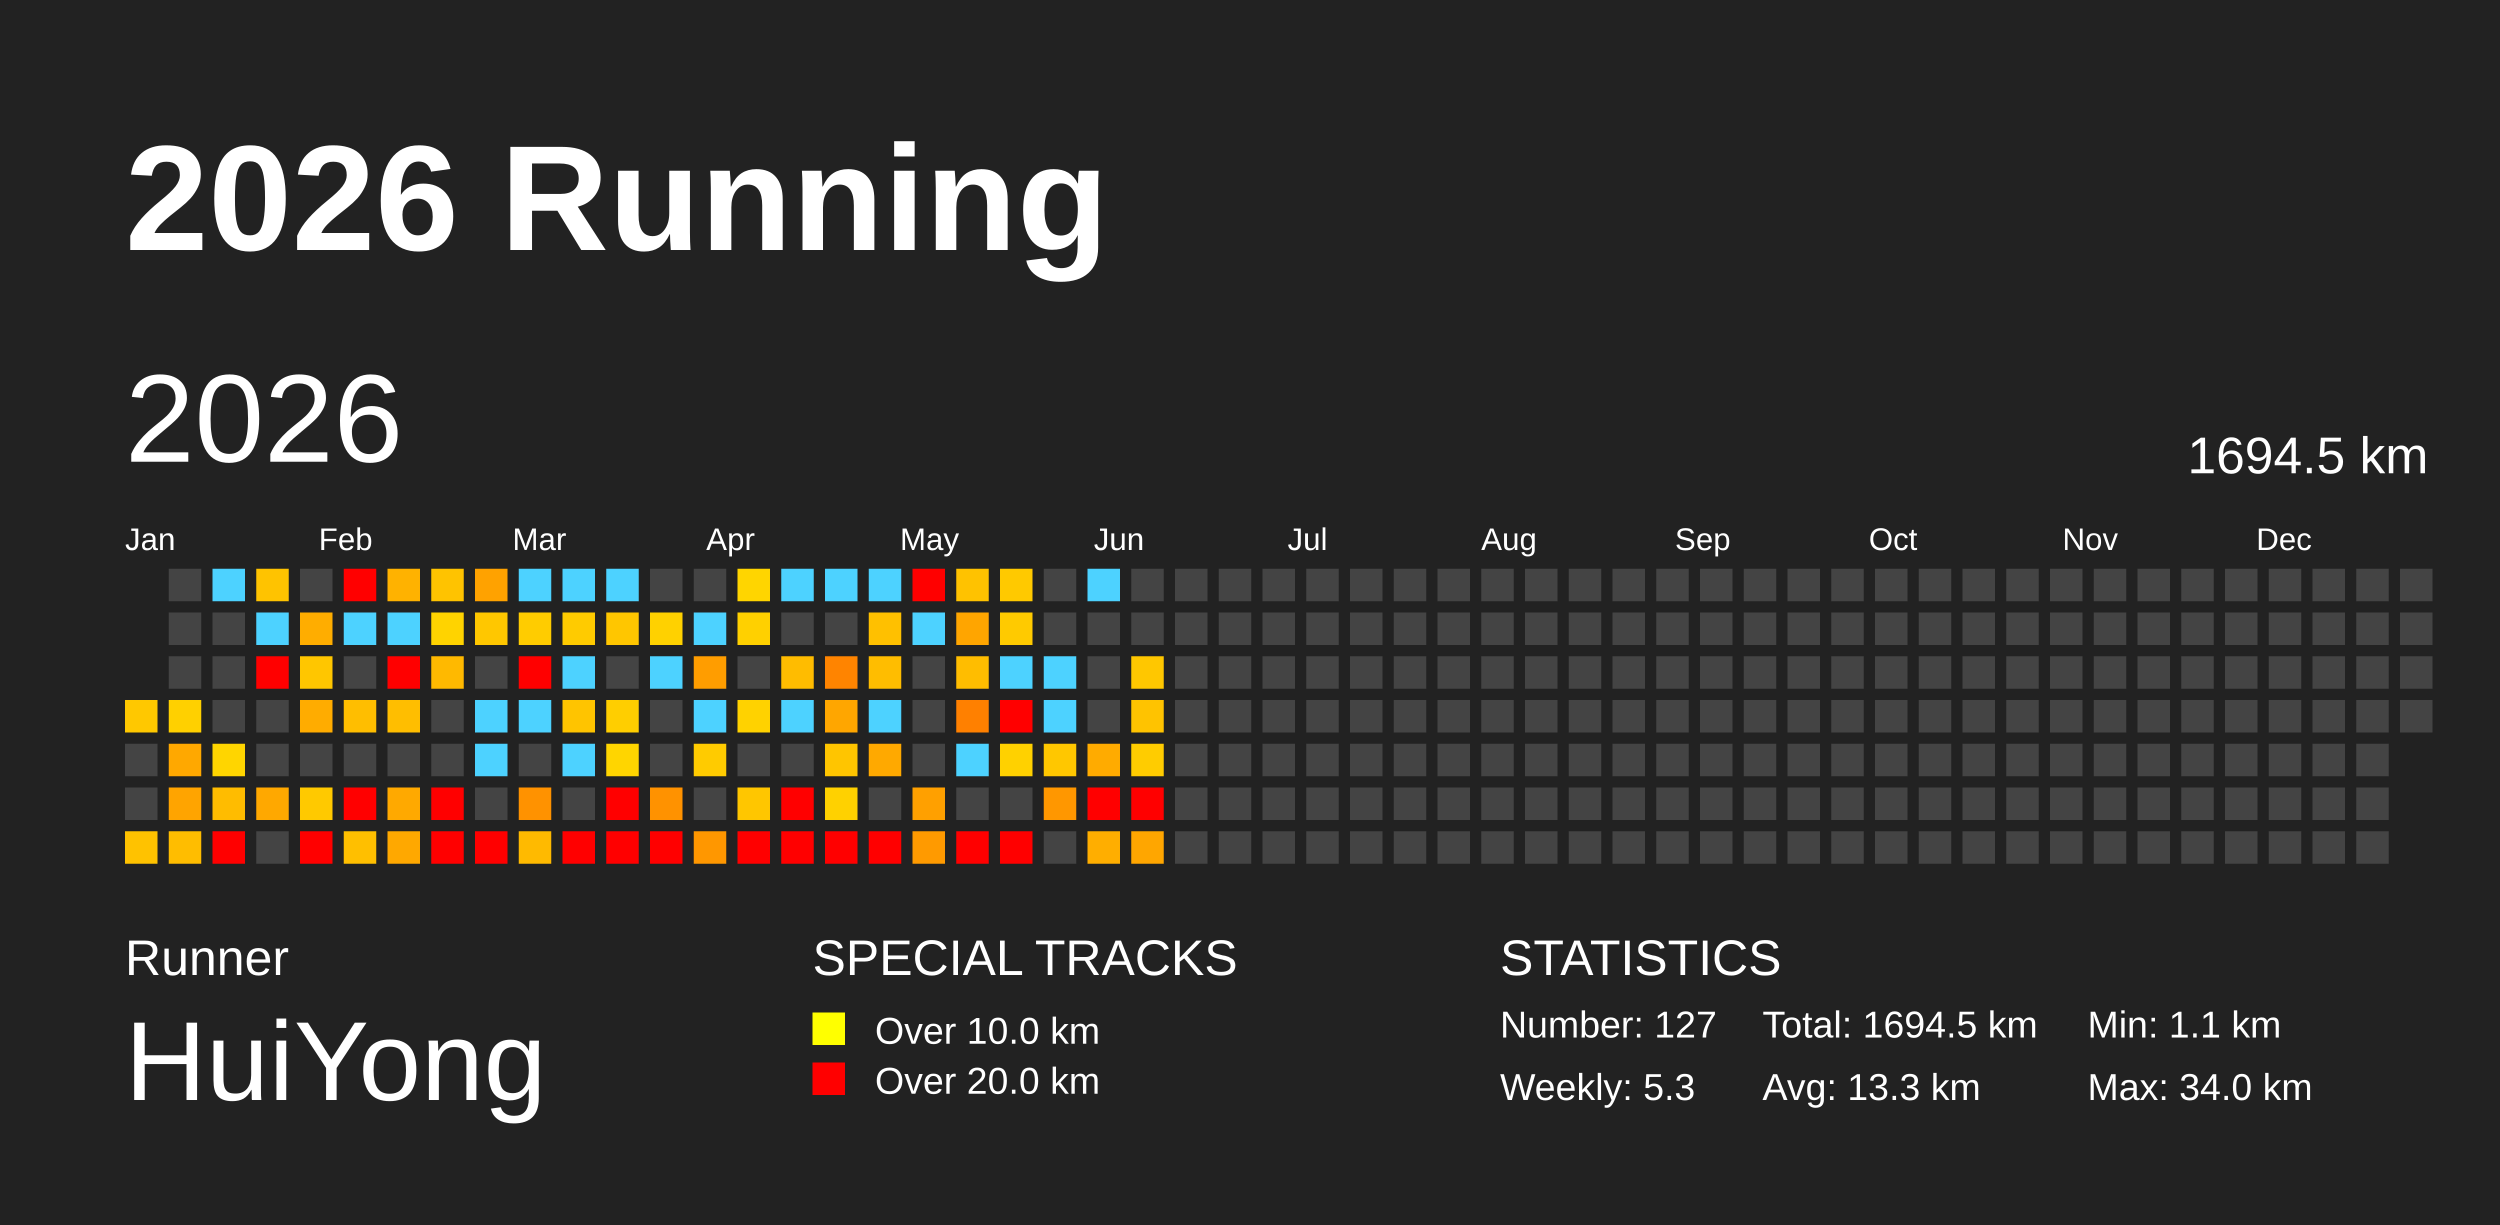
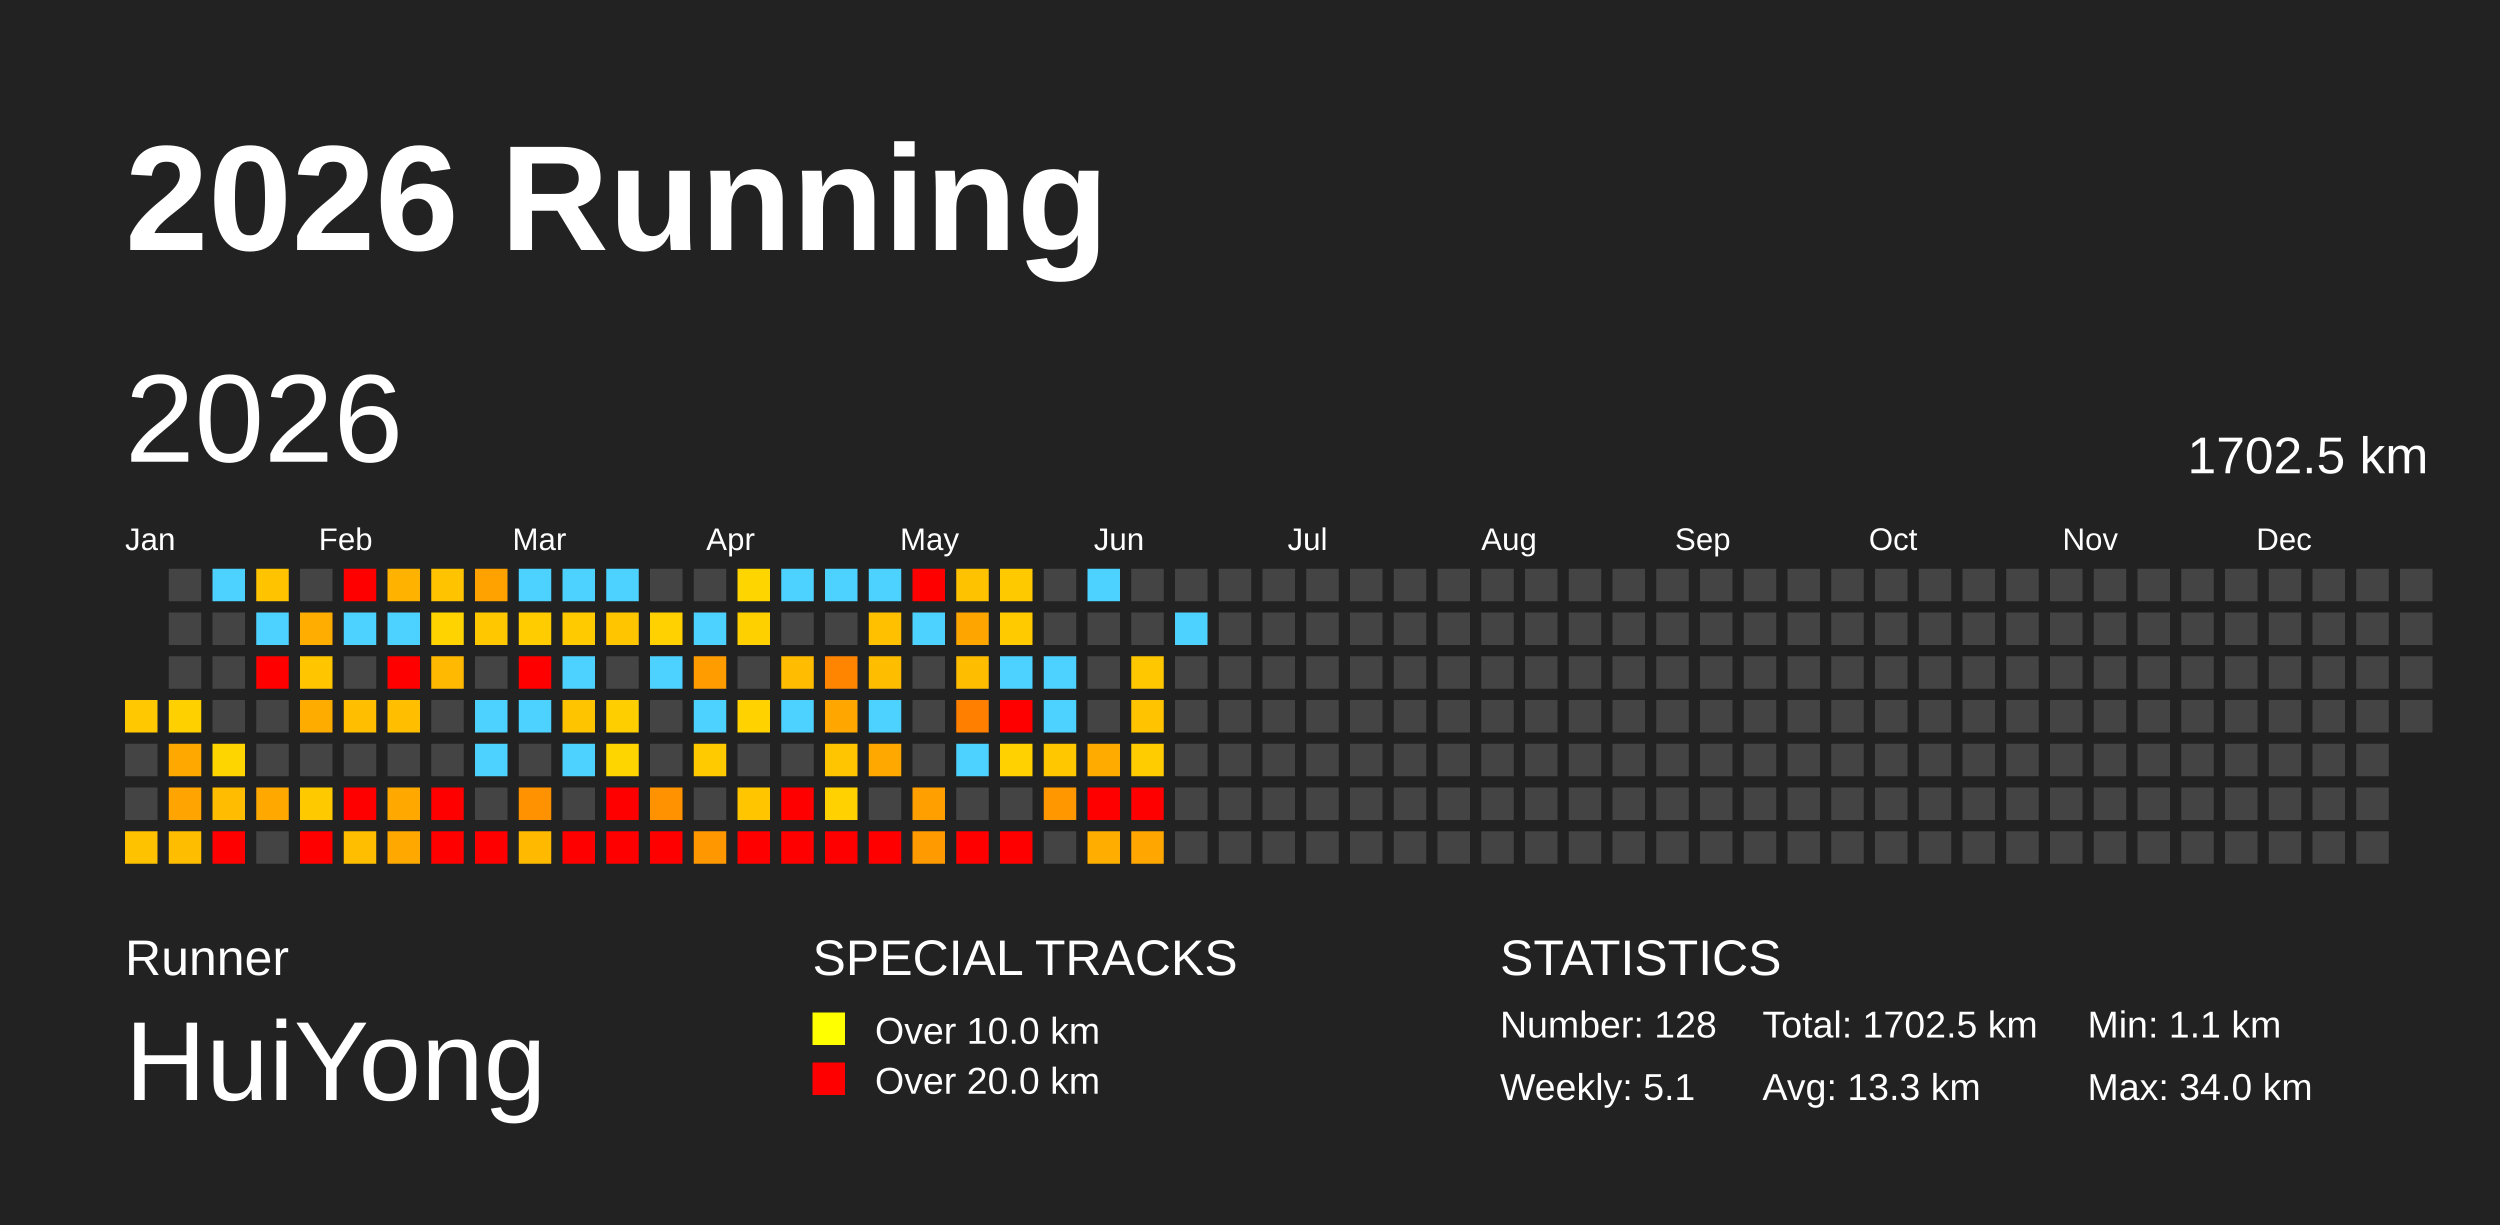
<svg xmlns="http://www.w3.org/2000/svg" baseProfile="full" height="98mm" version="1.1" viewBox="0,0,200,98" width="200mm">
  <defs />
  <rect fill="#222222" height="98" width="200" x="0" y="0" />
  <text fill="#FFFFFF" style="font-size:12px; font-family:Arial; font-weight:bold;" x="10" y="20">2026 Running</text>
  <text fill="#FFFFFF" style="font-size:4px; font-family:Arial" x="10" y="78">Runner</text>
  <text fill="#FFFFFF" style="font-size:9px; font-family:Arial" x="10" y="88">HuiYong</text>
  <text fill="#FFFFFF" style="font-size:4px; font-family:Arial" x="65" y="78">SPECIAL TRACKS</text>
  <rect fill="yellow" height="2.6" width="2.6" x="65" y="81" />
  <text fill="#FFFFFF" style="font-size:3px; font-family:Arial" x="70" y="83.5">Over 10.0 km</text>
  <rect fill="red" height="2.6" width="2.6" x="65" y="85" />
  <text fill="#FFFFFF" style="font-size:3px; font-family:Arial" x="70" y="87.5">Over 20.0 km</text>
  <text fill="#FFFFFF" style="font-size:4px; font-family:Arial" x="120" y="78">STATISTICS</text>
-   <text fill="#FFFFFF" style="font-size:3px; font-family:Arial" x="120" y="83">Number: 127</text>
-   <text fill="#FFFFFF" style="font-size:3px; font-family:Arial" x="120" y="88">Weekly: 5.3</text>
-   <text fill="#FFFFFF" style="font-size:3px; font-family:Arial" x="141" y="83">Total: 1694.5 km</text>
+   <text fill="#FFFFFF" style="font-size:3px; font-family:Arial" x="120" y="83">Number: 128</text>
+   <text fill="#FFFFFF" style="font-size:3px; font-family:Arial" x="120" y="88">Weekly: 5.1</text>
+   <text fill="#FFFFFF" style="font-size:3px; font-family:Arial" x="141" y="83">Total: 1702.5 km</text>
  <text fill="#FFFFFF" style="font-size:3px; font-family:Arial" x="141" y="88">Avg: 13.3 km</text>
  <text fill="#FFFFFF" style="font-size:3px; font-family:Arial" x="167" y="83">Min: 1.1 km</text>
  <text fill="#FFFFFF" style="font-size:3px; font-family:Arial" x="167" y="88">Max: 34.0 km</text>
  <text dominant-baseline="hanging" fill="#FFFFFF" style="font-size:10.0px; font-family:Arial;" x="10" y="30">2026</text>
-   <text dominant-baseline="hanging" fill="#FFFFFF" style="font-size:4.125px; font-family:Arial;" x="175" y="35">1694.5 km</text>
+   <text dominant-baseline="hanging" fill="#FFFFFF" style="font-size:4.125px; font-family:Arial;" x="175" y="35">1702.5 km</text>
  <text fill="#FFFFFF" style="font-size:2.5px; font-family:Arial" x="10.0" y="44">Jan</text>
  <text fill="#FFFFFF" style="font-size:2.5px; font-family:Arial" x="25.5" y="44">Feb</text>
  <text fill="#FFFFFF" style="font-size:2.5px; font-family:Arial" x="41.0" y="44">Mar</text>
  <text fill="#FFFFFF" style="font-size:2.5px; font-family:Arial" x="56.5" y="44">Apr</text>
  <text fill="#FFFFFF" style="font-size:2.5px; font-family:Arial" x="72.0" y="44">May</text>
  <text fill="#FFFFFF" style="font-size:2.5px; font-family:Arial" x="87.5" y="44">Jun</text>
  <text fill="#FFFFFF" style="font-size:2.5px; font-family:Arial" x="103.0" y="44">Jul</text>
  <text fill="#FFFFFF" style="font-size:2.5px; font-family:Arial" x="118.5" y="44">Aug</text>
  <text fill="#FFFFFF" style="font-size:2.5px; font-family:Arial" x="134.0" y="44">Sep</text>
  <text fill="#FFFFFF" style="font-size:2.5px; font-family:Arial" x="149.5" y="44">Oct</text>
  <text fill="#FFFFFF" style="font-size:2.5px; font-family:Arial" x="165.0" y="44">Nov</text>
  <text fill="#FFFFFF" style="font-size:2.5px; font-family:Arial" x="180.5" y="44">Dec</text>
  <rect fill="#ffc800" height="2.6" width="2.6" x="10.0" y="56.0" />
  <rect fill="#444444" height="2.6" width="2.6" x="10.0" y="59.5" />
  <rect fill="#444444" height="2.6" width="2.6" x="10.0" y="63.0" />
  <rect fill="#ffc200" height="2.6" width="2.6" x="10.0" y="66.5" />
  <rect fill="#444444" height="2.6" width="2.6" x="13.5" y="45.5" />
  <rect fill="#444444" height="2.6" width="2.6" x="13.5" y="49.0" />
  <rect fill="#444444" height="2.6" width="2.6" x="13.5" y="52.5" />
  <rect fill="#ffd000" height="2.6" width="2.6" x="13.5" y="56.0" />
  <rect fill="#ffa800" height="2.6" width="2.6" x="13.5" y="59.5" />
  <rect fill="#ffa400" height="2.6" width="2.6" x="13.5" y="63.0" />
  <rect fill="#ffbd00" height="2.6" width="2.6" x="13.5" y="66.5" />
  <rect fill="#4dd2ff" height="2.6" width="2.6" x="17.0" y="45.5" />
  <rect fill="#444444" height="2.6" width="2.6" x="17.0" y="49.0" />
  <rect fill="#444444" height="2.6" width="2.6" x="17.0" y="52.5" />
  <rect fill="#444444" height="2.6" width="2.6" x="17.0" y="56.0" />
  <rect fill="#ffd500" height="2.6" width="2.6" x="17.0" y="59.5" />
  <rect fill="#ffbc00" height="2.6" width="2.6" x="17.0" y="63.0" />
  <rect fill="red" height="2.6" width="2.6" x="17.0" y="66.5" />
  <rect fill="#ffc300" height="2.6" width="2.6" x="20.5" y="45.5" />
  <rect fill="#4dd2ff" height="2.6" width="2.6" x="20.5" y="49.0" />
  <rect fill="red" height="2.6" width="2.6" x="20.5" y="52.5" />
  <rect fill="#444444" height="2.6" width="2.6" x="20.5" y="56.0" />
  <rect fill="#444444" height="2.6" width="2.6" x="20.5" y="59.5" />
  <rect fill="#ffa800" height="2.6" width="2.6" x="20.5" y="63.0" />
  <rect fill="#444444" height="2.6" width="2.6" x="20.5" y="66.5" />
  <rect fill="#444444" height="2.6" width="2.6" x="24.0" y="45.5" />
  <rect fill="#ffad00" height="2.6" width="2.6" x="24.0" y="49.0" />
  <rect fill="#ffc600" height="2.6" width="2.6" x="24.0" y="52.5" />
  <rect fill="#ffac00" height="2.6" width="2.6" x="24.0" y="56.0" />
  <rect fill="#444444" height="2.6" width="2.6" x="24.0" y="59.5" />
  <rect fill="#ffc900" height="2.6" width="2.6" x="24.0" y="63.0" />
  <rect fill="red" height="2.6" width="2.6" x="24.0" y="66.5" />
  <rect fill="red" height="2.6" width="2.6" x="27.5" y="45.5" />
  <rect fill="#4dd2ff" height="2.6" width="2.6" x="27.5" y="49.0" />
  <rect fill="#444444" height="2.6" width="2.6" x="27.5" y="52.5" />
  <rect fill="#ffbe00" height="2.6" width="2.6" x="27.5" y="56.0" />
  <rect fill="#444444" height="2.6" width="2.6" x="27.5" y="59.5" />
  <rect fill="red" height="2.6" width="2.6" x="27.5" y="63.0" />
  <rect fill="#ffbf00" height="2.6" width="2.6" x="27.5" y="66.5" />
  <rect fill="#ffb200" height="2.6" width="2.6" x="31.0" y="45.5" />
  <rect fill="#4dd2ff" height="2.6" width="2.6" x="31.0" y="49.0" />
  <rect fill="red" height="2.6" width="2.6" x="31.0" y="52.5" />
  <rect fill="#ffbe00" height="2.6" width="2.6" x="31.0" y="56.0" />
  <rect fill="#444444" height="2.6" width="2.6" x="31.0" y="59.5" />
  <rect fill="#ffa900" height="2.6" width="2.6" x="31.0" y="63.0" />
  <rect fill="#ffa800" height="2.6" width="2.6" x="31.0" y="66.5" />
  <rect fill="#ffc300" height="2.6" width="2.6" x="34.5" y="45.5" />
  <rect fill="#ffd300" height="2.6" width="2.6" x="34.5" y="49.0" />
  <rect fill="#ffb900" height="2.6" width="2.6" x="34.5" y="52.5" />
  <rect fill="#444444" height="2.6" width="2.6" x="34.5" y="56.0" />
  <rect fill="#444444" height="2.6" width="2.6" x="34.5" y="59.5" />
  <rect fill="red" height="2.6" width="2.6" x="34.5" y="63.0" />
  <rect fill="red" height="2.6" width="2.6" x="34.5" y="66.5" />
  <rect fill="#ffa200" height="2.6" width="2.6" x="38.0" y="45.5" />
  <rect fill="#ffc700" height="2.6" width="2.6" x="38.0" y="49.0" />
  <rect fill="#444444" height="2.6" width="2.6" x="38.0" y="52.5" />
  <rect fill="#4dd2ff" height="2.6" width="2.6" x="38.0" y="56.0" />
  <rect fill="#4dd2ff" height="2.6" width="2.6" x="38.0" y="59.5" />
  <rect fill="#444444" height="2.6" width="2.6" x="38.0" y="63.0" />
  <rect fill="red" height="2.6" width="2.6" x="38.0" y="66.5" />
  <rect fill="#4dd2ff" height="2.6" width="2.6" x="41.5" y="45.5" />
  <rect fill="#ffcc00" height="2.6" width="2.6" x="41.5" y="49.0" />
  <rect fill="red" height="2.6" width="2.6" x="41.5" y="52.5" />
  <rect fill="#4dd2ff" height="2.6" width="2.6" x="41.5" y="56.0" />
  <rect fill="#444444" height="2.6" width="2.6" x="41.5" y="59.5" />
  <rect fill="#ff9200" height="2.6" width="2.6" x="41.5" y="63.0" />
  <rect fill="#ffba00" height="2.6" width="2.6" x="41.5" y="66.5" />
  <rect fill="#4dd2ff" height="2.6" width="2.6" x="45.0" y="45.5" />
  <rect fill="#ffcb00" height="2.6" width="2.6" x="45.0" y="49.0" />
  <rect fill="#4dd2ff" height="2.6" width="2.6" x="45.0" y="52.5" />
  <rect fill="#ffc400" height="2.6" width="2.6" x="45.0" y="56.0" />
  <rect fill="#4dd2ff" height="2.6" width="2.6" x="45.0" y="59.5" />
  <rect fill="#444444" height="2.6" width="2.6" x="45.0" y="63.0" />
  <rect fill="red" height="2.6" width="2.6" x="45.0" y="66.5" />
  <rect fill="#4dd2ff" height="2.6" width="2.6" x="48.5" y="45.5" />
  <rect fill="#ffc600" height="2.6" width="2.6" x="48.5" y="49.0" />
  <rect fill="#444444" height="2.6" width="2.6" x="48.5" y="52.5" />
  <rect fill="#ffce00" height="2.6" width="2.6" x="48.5" y="56.0" />
  <rect fill="#ffd500" height="2.6" width="2.6" x="48.5" y="59.5" />
  <rect fill="red" height="2.6" width="2.6" x="48.5" y="63.0" />
  <rect fill="red" height="2.6" width="2.6" x="48.5" y="66.5" />
  <rect fill="#444444" height="2.6" width="2.6" x="52.0" y="45.5" />
  <rect fill="#ffd100" height="2.6" width="2.6" x="52.0" y="49.0" />
  <rect fill="#4dd2ff" height="2.6" width="2.6" x="52.0" y="52.5" />
  <rect fill="#444444" height="2.6" width="2.6" x="52.0" y="56.0" />
  <rect fill="#444444" height="2.6" width="2.6" x="52.0" y="59.5" />
  <rect fill="#ff9200" height="2.6" width="2.6" x="52.0" y="63.0" />
  <rect fill="red" height="2.6" width="2.6" x="52.0" y="66.5" />
  <rect fill="#444444" height="2.6" width="2.6" x="55.5" y="45.5" />
  <rect fill="#4dd2ff" height="2.6" width="2.6" x="55.5" y="49.0" />
  <rect fill="#ff9d00" height="2.6" width="2.6" x="55.5" y="52.5" />
  <rect fill="#4dd2ff" height="2.6" width="2.6" x="55.5" y="56.0" />
  <rect fill="#ffcb00" height="2.6" width="2.6" x="55.5" y="59.5" />
  <rect fill="#444444" height="2.6" width="2.6" x="55.5" y="63.0" />
  <rect fill="#ff9700" height="2.6" width="2.6" x="55.5" y="66.5" />
  <rect fill="#ffd500" height="2.6" width="2.6" x="59.0" y="45.5" />
  <rect fill="#ffd000" height="2.6" width="2.6" x="59.0" y="49.0" />
  <rect fill="#444444" height="2.6" width="2.6" x="59.0" y="52.5" />
  <rect fill="#ffd200" height="2.6" width="2.6" x="59.0" y="56.0" />
  <rect fill="#444444" height="2.6" width="2.6" x="59.0" y="59.5" />
  <rect fill="#ffc600" height="2.6" width="2.6" x="59.0" y="63.0" />
  <rect fill="red" height="2.6" width="2.6" x="59.0" y="66.5" />
  <rect fill="#4dd2ff" height="2.6" width="2.6" x="62.5" y="45.5" />
  <rect fill="#444444" height="2.6" width="2.6" x="62.5" y="49.0" />
  <rect fill="#ffbc00" height="2.6" width="2.6" x="62.5" y="52.5" />
  <rect fill="#4dd2ff" height="2.6" width="2.6" x="62.5" y="56.0" />
  <rect fill="#444444" height="2.6" width="2.6" x="62.5" y="59.5" />
  <rect fill="red" height="2.6" width="2.6" x="62.5" y="63.0" />
  <rect fill="red" height="2.6" width="2.6" x="62.5" y="66.5" />
  <rect fill="#4dd2ff" height="2.6" width="2.6" x="66.0" y="45.5" />
  <rect fill="#444444" height="2.6" width="2.6" x="66.0" y="49.0" />
  <rect fill="#ff8400" height="2.6" width="2.6" x="66.0" y="52.5" />
  <rect fill="#ffa600" height="2.6" width="2.6" x="66.0" y="56.0" />
  <rect fill="#ffc500" height="2.6" width="2.6" x="66.0" y="59.5" />
  <rect fill="#ffd100" height="2.6" width="2.6" x="66.0" y="63.0" />
  <rect fill="red" height="2.6" width="2.6" x="66.0" y="66.5" />
  <rect fill="#4dd2ff" height="2.6" width="2.6" x="69.5" y="45.5" />
  <rect fill="#ffc000" height="2.6" width="2.6" x="69.5" y="49.0" />
  <rect fill="#ffbd00" height="2.6" width="2.6" x="69.5" y="52.5" />
  <rect fill="#4dd2ff" height="2.6" width="2.6" x="69.5" y="56.0" />
  <rect fill="#ffa900" height="2.6" width="2.6" x="69.5" y="59.5" />
  <rect fill="#444444" height="2.6" width="2.6" x="69.5" y="63.0" />
  <rect fill="red" height="2.6" width="2.6" x="69.5" y="66.5" />
  <rect fill="red" height="2.6" width="2.6" x="73.0" y="45.5" />
  <rect fill="#4dd2ff" height="2.6" width="2.6" x="73.0" y="49.0" />
  <rect fill="#444444" height="2.6" width="2.6" x="73.0" y="52.5" />
  <rect fill="#444444" height="2.6" width="2.6" x="73.0" y="56.0" />
  <rect fill="#444444" height="2.6" width="2.6" x="73.0" y="59.5" />
  <rect fill="#ffa000" height="2.6" width="2.6" x="73.0" y="63.0" />
  <rect fill="#ff9a00" height="2.6" width="2.6" x="73.0" y="66.5" />
  <rect fill="#ffc200" height="2.6" width="2.6" x="76.5" y="45.5" />
  <rect fill="#ffa500" height="2.6" width="2.6" x="76.5" y="49.0" />
  <rect fill="#ffbd00" height="2.6" width="2.6" x="76.5" y="52.5" />
  <rect fill="#ff8000" height="2.6" width="2.6" x="76.5" y="56.0" />
  <rect fill="#4dd2ff" height="2.6" width="2.6" x="76.5" y="59.5" />
  <rect fill="#444444" height="2.6" width="2.6" x="76.5" y="63.0" />
  <rect fill="red" height="2.6" width="2.6" x="76.5" y="66.5" />
  <rect fill="#ffc900" height="2.6" width="2.6" x="80.0" y="45.5" />
  <rect fill="#ffca00" height="2.6" width="2.6" x="80.0" y="49.0" />
  <rect fill="#4dd2ff" height="2.6" width="2.6" x="80.0" y="52.5" />
  <rect fill="red" height="2.6" width="2.6" x="80.0" y="56.0" />
  <rect fill="#ffd100" height="2.6" width="2.6" x="80.0" y="59.5" />
  <rect fill="#444444" height="2.6" width="2.6" x="80.0" y="63.0" />
  <rect fill="red" height="2.6" width="2.6" x="80.0" y="66.5" />
  <rect fill="#444444" height="2.6" width="2.6" x="83.5" y="45.5" />
  <rect fill="#444444" height="2.6" width="2.6" x="83.5" y="49.0" />
  <rect fill="#4dd2ff" height="2.6" width="2.6" x="83.5" y="52.5" />
  <rect fill="#4dd2ff" height="2.6" width="2.6" x="83.5" y="56.0" />
  <rect fill="#ffc700" height="2.6" width="2.6" x="83.5" y="59.5" />
  <rect fill="#ff9700" height="2.6" width="2.6" x="83.5" y="63.0" />
  <rect fill="#444444" height="2.6" width="2.6" x="83.5" y="66.5" />
  <rect fill="#4dd2ff" height="2.6" width="2.6" x="87.0" y="45.5" />
  <rect fill="#444444" height="2.6" width="2.6" x="87.0" y="49.0" />
  <rect fill="#444444" height="2.6" width="2.6" x="87.0" y="52.5" />
  <rect fill="#444444" height="2.6" width="2.6" x="87.0" y="56.0" />
  <rect fill="#ffab00" height="2.6" width="2.6" x="87.0" y="59.5" />
  <rect fill="red" height="2.6" width="2.6" x="87.0" y="63.0" />
  <rect fill="#ffae00" height="2.6" width="2.6" x="87.0" y="66.5" />
  <rect fill="#444444" height="2.6" width="2.6" x="90.5" y="45.5" />
  <rect fill="#444444" height="2.6" width="2.6" x="90.5" y="49.0" />
  <rect fill="#ffc700" height="2.6" width="2.6" x="90.5" y="52.5" />
  <rect fill="#ffc300" height="2.6" width="2.6" x="90.5" y="56.0" />
  <rect fill="#ffcc00" height="2.6" width="2.6" x="90.5" y="59.5" />
  <rect fill="red" height="2.6" width="2.6" x="90.5" y="63.0" />
  <rect fill="#ffa600" height="2.6" width="2.6" x="90.5" y="66.5" />
  <rect fill="#444444" height="2.6" width="2.6" x="94.0" y="45.5" />
-   <rect fill="#444444" height="2.6" width="2.6" x="94.0" y="49.0" />
+   <rect fill="#4dd2ff" height="2.6" width="2.6" x="94.0" y="49.0" />
  <rect fill="#444444" height="2.6" width="2.6" x="94.0" y="52.5" />
  <rect fill="#444444" height="2.6" width="2.6" x="94.0" y="56.0" />
  <rect fill="#444444" height="2.6" width="2.6" x="94.0" y="59.5" />
  <rect fill="#444444" height="2.6" width="2.6" x="94.0" y="63.0" />
  <rect fill="#444444" height="2.6" width="2.6" x="94.0" y="66.5" />
  <rect fill="#444444" height="2.6" width="2.6" x="97.5" y="45.5" />
  <rect fill="#444444" height="2.6" width="2.6" x="97.5" y="49.0" />
  <rect fill="#444444" height="2.6" width="2.6" x="97.5" y="52.5" />
  <rect fill="#444444" height="2.6" width="2.6" x="97.5" y="56.0" />
  <rect fill="#444444" height="2.6" width="2.6" x="97.5" y="59.5" />
  <rect fill="#444444" height="2.6" width="2.6" x="97.5" y="63.0" />
  <rect fill="#444444" height="2.6" width="2.6" x="97.5" y="66.5" />
  <rect fill="#444444" height="2.6" width="2.6" x="101.0" y="45.5" />
  <rect fill="#444444" height="2.6" width="2.6" x="101.0" y="49.0" />
  <rect fill="#444444" height="2.6" width="2.6" x="101.0" y="52.5" />
  <rect fill="#444444" height="2.6" width="2.6" x="101.0" y="56.0" />
  <rect fill="#444444" height="2.6" width="2.6" x="101.0" y="59.5" />
  <rect fill="#444444" height="2.6" width="2.6" x="101.0" y="63.0" />
  <rect fill="#444444" height="2.6" width="2.6" x="101.0" y="66.5" />
  <rect fill="#444444" height="2.6" width="2.6" x="104.5" y="45.5" />
  <rect fill="#444444" height="2.6" width="2.6" x="104.5" y="49.0" />
  <rect fill="#444444" height="2.6" width="2.6" x="104.5" y="52.5" />
  <rect fill="#444444" height="2.6" width="2.6" x="104.5" y="56.0" />
  <rect fill="#444444" height="2.6" width="2.6" x="104.5" y="59.5" />
  <rect fill="#444444" height="2.6" width="2.6" x="104.5" y="63.0" />
  <rect fill="#444444" height="2.6" width="2.6" x="104.5" y="66.5" />
  <rect fill="#444444" height="2.6" width="2.6" x="108.0" y="45.5" />
  <rect fill="#444444" height="2.6" width="2.6" x="108.0" y="49.0" />
  <rect fill="#444444" height="2.6" width="2.6" x="108.0" y="52.5" />
  <rect fill="#444444" height="2.6" width="2.6" x="108.0" y="56.0" />
  <rect fill="#444444" height="2.6" width="2.6" x="108.0" y="59.5" />
  <rect fill="#444444" height="2.6" width="2.6" x="108.0" y="63.0" />
  <rect fill="#444444" height="2.6" width="2.6" x="108.0" y="66.5" />
  <rect fill="#444444" height="2.6" width="2.6" x="111.5" y="45.5" />
  <rect fill="#444444" height="2.6" width="2.6" x="111.5" y="49.0" />
  <rect fill="#444444" height="2.6" width="2.6" x="111.5" y="52.5" />
  <rect fill="#444444" height="2.6" width="2.6" x="111.5" y="56.0" />
  <rect fill="#444444" height="2.6" width="2.6" x="111.5" y="59.5" />
  <rect fill="#444444" height="2.6" width="2.6" x="111.5" y="63.0" />
  <rect fill="#444444" height="2.6" width="2.6" x="111.5" y="66.5" />
  <rect fill="#444444" height="2.6" width="2.6" x="115.0" y="45.5" />
  <rect fill="#444444" height="2.6" width="2.6" x="115.0" y="49.0" />
  <rect fill="#444444" height="2.6" width="2.6" x="115.0" y="52.5" />
  <rect fill="#444444" height="2.6" width="2.6" x="115.0" y="56.0" />
  <rect fill="#444444" height="2.6" width="2.6" x="115.0" y="59.5" />
  <rect fill="#444444" height="2.6" width="2.6" x="115.0" y="63.0" />
  <rect fill="#444444" height="2.6" width="2.6" x="115.0" y="66.5" />
  <rect fill="#444444" height="2.6" width="2.6" x="118.5" y="45.5" />
  <rect fill="#444444" height="2.6" width="2.6" x="118.5" y="49.0" />
  <rect fill="#444444" height="2.6" width="2.6" x="118.5" y="52.5" />
  <rect fill="#444444" height="2.6" width="2.6" x="118.5" y="56.0" />
  <rect fill="#444444" height="2.6" width="2.6" x="118.5" y="59.5" />
  <rect fill="#444444" height="2.6" width="2.6" x="118.5" y="63.0" />
  <rect fill="#444444" height="2.6" width="2.6" x="118.5" y="66.5" />
  <rect fill="#444444" height="2.6" width="2.6" x="122.0" y="45.5" />
  <rect fill="#444444" height="2.6" width="2.6" x="122.0" y="49.0" />
  <rect fill="#444444" height="2.6" width="2.6" x="122.0" y="52.5" />
  <rect fill="#444444" height="2.6" width="2.6" x="122.0" y="56.0" />
  <rect fill="#444444" height="2.6" width="2.6" x="122.0" y="59.5" />
  <rect fill="#444444" height="2.6" width="2.6" x="122.0" y="63.0" />
  <rect fill="#444444" height="2.6" width="2.6" x="122.0" y="66.5" />
  <rect fill="#444444" height="2.6" width="2.6" x="125.5" y="45.5" />
  <rect fill="#444444" height="2.6" width="2.6" x="125.5" y="49.0" />
  <rect fill="#444444" height="2.6" width="2.6" x="125.5" y="52.5" />
  <rect fill="#444444" height="2.6" width="2.6" x="125.5" y="56.0" />
  <rect fill="#444444" height="2.6" width="2.6" x="125.5" y="59.5" />
  <rect fill="#444444" height="2.6" width="2.6" x="125.5" y="63.0" />
  <rect fill="#444444" height="2.6" width="2.6" x="125.5" y="66.5" />
  <rect fill="#444444" height="2.6" width="2.6" x="129.0" y="45.5" />
  <rect fill="#444444" height="2.6" width="2.6" x="129.0" y="49.0" />
  <rect fill="#444444" height="2.6" width="2.6" x="129.0" y="52.5" />
  <rect fill="#444444" height="2.6" width="2.6" x="129.0" y="56.0" />
  <rect fill="#444444" height="2.6" width="2.6" x="129.0" y="59.5" />
  <rect fill="#444444" height="2.6" width="2.6" x="129.0" y="63.0" />
  <rect fill="#444444" height="2.6" width="2.6" x="129.0" y="66.5" />
  <rect fill="#444444" height="2.6" width="2.6" x="132.5" y="45.5" />
  <rect fill="#444444" height="2.6" width="2.6" x="132.5" y="49.0" />
  <rect fill="#444444" height="2.6" width="2.6" x="132.5" y="52.5" />
  <rect fill="#444444" height="2.6" width="2.6" x="132.5" y="56.0" />
  <rect fill="#444444" height="2.6" width="2.6" x="132.5" y="59.5" />
  <rect fill="#444444" height="2.6" width="2.6" x="132.5" y="63.0" />
  <rect fill="#444444" height="2.6" width="2.6" x="132.5" y="66.5" />
  <rect fill="#444444" height="2.6" width="2.6" x="136.0" y="45.5" />
  <rect fill="#444444" height="2.6" width="2.6" x="136.0" y="49.0" />
  <rect fill="#444444" height="2.6" width="2.6" x="136.0" y="52.5" />
  <rect fill="#444444" height="2.6" width="2.6" x="136.0" y="56.0" />
  <rect fill="#444444" height="2.6" width="2.6" x="136.0" y="59.5" />
  <rect fill="#444444" height="2.6" width="2.6" x="136.0" y="63.0" />
  <rect fill="#444444" height="2.6" width="2.6" x="136.0" y="66.5" />
  <rect fill="#444444" height="2.6" width="2.6" x="139.5" y="45.5" />
  <rect fill="#444444" height="2.6" width="2.6" x="139.5" y="49.0" />
  <rect fill="#444444" height="2.6" width="2.6" x="139.5" y="52.5" />
  <rect fill="#444444" height="2.6" width="2.6" x="139.5" y="56.0" />
  <rect fill="#444444" height="2.6" width="2.6" x="139.5" y="59.5" />
  <rect fill="#444444" height="2.6" width="2.6" x="139.5" y="63.0" />
  <rect fill="#444444" height="2.6" width="2.6" x="139.5" y="66.5" />
  <rect fill="#444444" height="2.6" width="2.6" x="143.0" y="45.5" />
  <rect fill="#444444" height="2.6" width="2.6" x="143.0" y="49.0" />
  <rect fill="#444444" height="2.6" width="2.6" x="143.0" y="52.5" />
  <rect fill="#444444" height="2.6" width="2.6" x="143.0" y="56.0" />
  <rect fill="#444444" height="2.6" width="2.6" x="143.0" y="59.5" />
  <rect fill="#444444" height="2.6" width="2.6" x="143.0" y="63.0" />
  <rect fill="#444444" height="2.6" width="2.6" x="143.0" y="66.5" />
  <rect fill="#444444" height="2.6" width="2.6" x="146.5" y="45.5" />
  <rect fill="#444444" height="2.6" width="2.6" x="146.5" y="49.0" />
  <rect fill="#444444" height="2.6" width="2.6" x="146.5" y="52.5" />
  <rect fill="#444444" height="2.6" width="2.6" x="146.5" y="56.0" />
  <rect fill="#444444" height="2.6" width="2.6" x="146.5" y="59.5" />
  <rect fill="#444444" height="2.6" width="2.6" x="146.5" y="63.0" />
  <rect fill="#444444" height="2.6" width="2.6" x="146.5" y="66.5" />
  <rect fill="#444444" height="2.6" width="2.6" x="150.0" y="45.5" />
  <rect fill="#444444" height="2.6" width="2.6" x="150.0" y="49.0" />
  <rect fill="#444444" height="2.6" width="2.6" x="150.0" y="52.5" />
  <rect fill="#444444" height="2.6" width="2.6" x="150.0" y="56.0" />
  <rect fill="#444444" height="2.6" width="2.6" x="150.0" y="59.5" />
  <rect fill="#444444" height="2.6" width="2.6" x="150.0" y="63.0" />
  <rect fill="#444444" height="2.6" width="2.6" x="150.0" y="66.5" />
  <rect fill="#444444" height="2.6" width="2.6" x="153.5" y="45.5" />
  <rect fill="#444444" height="2.6" width="2.6" x="153.5" y="49.0" />
  <rect fill="#444444" height="2.6" width="2.6" x="153.5" y="52.5" />
  <rect fill="#444444" height="2.6" width="2.6" x="153.5" y="56.0" />
  <rect fill="#444444" height="2.6" width="2.6" x="153.5" y="59.5" />
  <rect fill="#444444" height="2.6" width="2.6" x="153.5" y="63.0" />
  <rect fill="#444444" height="2.6" width="2.6" x="153.5" y="66.5" />
  <rect fill="#444444" height="2.6" width="2.6" x="157.0" y="45.5" />
  <rect fill="#444444" height="2.6" width="2.6" x="157.0" y="49.0" />
  <rect fill="#444444" height="2.6" width="2.6" x="157.0" y="52.5" />
  <rect fill="#444444" height="2.6" width="2.6" x="157.0" y="56.0" />
  <rect fill="#444444" height="2.6" width="2.6" x="157.0" y="59.5" />
  <rect fill="#444444" height="2.6" width="2.6" x="157.0" y="63.0" />
  <rect fill="#444444" height="2.6" width="2.6" x="157.0" y="66.5" />
  <rect fill="#444444" height="2.6" width="2.6" x="160.5" y="45.5" />
  <rect fill="#444444" height="2.6" width="2.6" x="160.5" y="49.0" />
  <rect fill="#444444" height="2.6" width="2.6" x="160.5" y="52.5" />
  <rect fill="#444444" height="2.6" width="2.6" x="160.5" y="56.0" />
  <rect fill="#444444" height="2.6" width="2.6" x="160.5" y="59.5" />
  <rect fill="#444444" height="2.6" width="2.6" x="160.5" y="63.0" />
  <rect fill="#444444" height="2.6" width="2.6" x="160.5" y="66.5" />
  <rect fill="#444444" height="2.6" width="2.6" x="164.0" y="45.5" />
  <rect fill="#444444" height="2.6" width="2.6" x="164.0" y="49.0" />
  <rect fill="#444444" height="2.6" width="2.6" x="164.0" y="52.5" />
  <rect fill="#444444" height="2.6" width="2.6" x="164.0" y="56.0" />
  <rect fill="#444444" height="2.6" width="2.6" x="164.0" y="59.5" />
  <rect fill="#444444" height="2.6" width="2.6" x="164.0" y="63.0" />
  <rect fill="#444444" height="2.6" width="2.6" x="164.0" y="66.5" />
  <rect fill="#444444" height="2.6" width="2.6" x="167.5" y="45.5" />
  <rect fill="#444444" height="2.6" width="2.6" x="167.5" y="49.0" />
  <rect fill="#444444" height="2.6" width="2.6" x="167.5" y="52.5" />
  <rect fill="#444444" height="2.6" width="2.6" x="167.5" y="56.0" />
  <rect fill="#444444" height="2.6" width="2.6" x="167.5" y="59.5" />
  <rect fill="#444444" height="2.6" width="2.6" x="167.5" y="63.0" />
  <rect fill="#444444" height="2.6" width="2.6" x="167.5" y="66.5" />
  <rect fill="#444444" height="2.6" width="2.6" x="171.0" y="45.5" />
  <rect fill="#444444" height="2.6" width="2.6" x="171.0" y="49.0" />
  <rect fill="#444444" height="2.6" width="2.6" x="171.0" y="52.5" />
  <rect fill="#444444" height="2.6" width="2.6" x="171.0" y="56.0" />
  <rect fill="#444444" height="2.6" width="2.6" x="171.0" y="59.5" />
  <rect fill="#444444" height="2.6" width="2.6" x="171.0" y="63.0" />
  <rect fill="#444444" height="2.6" width="2.6" x="171.0" y="66.5" />
  <rect fill="#444444" height="2.6" width="2.6" x="174.5" y="45.5" />
  <rect fill="#444444" height="2.6" width="2.6" x="174.5" y="49.0" />
  <rect fill="#444444" height="2.6" width="2.6" x="174.5" y="52.5" />
  <rect fill="#444444" height="2.6" width="2.6" x="174.5" y="56.0" />
  <rect fill="#444444" height="2.6" width="2.6" x="174.5" y="59.5" />
  <rect fill="#444444" height="2.6" width="2.6" x="174.5" y="63.0" />
  <rect fill="#444444" height="2.6" width="2.6" x="174.5" y="66.5" />
  <rect fill="#444444" height="2.6" width="2.6" x="178.0" y="45.5" />
  <rect fill="#444444" height="2.6" width="2.6" x="178.0" y="49.0" />
  <rect fill="#444444" height="2.6" width="2.6" x="178.0" y="52.5" />
  <rect fill="#444444" height="2.6" width="2.6" x="178.0" y="56.0" />
  <rect fill="#444444" height="2.6" width="2.6" x="178.0" y="59.5" />
  <rect fill="#444444" height="2.6" width="2.6" x="178.0" y="63.0" />
  <rect fill="#444444" height="2.6" width="2.6" x="178.0" y="66.5" />
  <rect fill="#444444" height="2.6" width="2.6" x="181.5" y="45.5" />
  <rect fill="#444444" height="2.6" width="2.6" x="181.5" y="49.0" />
  <rect fill="#444444" height="2.6" width="2.6" x="181.5" y="52.5" />
  <rect fill="#444444" height="2.6" width="2.6" x="181.5" y="56.0" />
  <rect fill="#444444" height="2.6" width="2.6" x="181.5" y="59.5" />
  <rect fill="#444444" height="2.6" width="2.6" x="181.5" y="63.0" />
  <rect fill="#444444" height="2.6" width="2.6" x="181.5" y="66.5" />
  <rect fill="#444444" height="2.6" width="2.6" x="185.0" y="45.5" />
  <rect fill="#444444" height="2.6" width="2.6" x="185.0" y="49.0" />
  <rect fill="#444444" height="2.6" width="2.6" x="185.0" y="52.5" />
  <rect fill="#444444" height="2.6" width="2.6" x="185.0" y="56.0" />
  <rect fill="#444444" height="2.6" width="2.6" x="185.0" y="59.5" />
  <rect fill="#444444" height="2.6" width="2.6" x="185.0" y="63.0" />
  <rect fill="#444444" height="2.6" width="2.6" x="185.0" y="66.5" />
  <rect fill="#444444" height="2.6" width="2.6" x="188.5" y="45.5" />
  <rect fill="#444444" height="2.6" width="2.6" x="188.5" y="49.0" />
  <rect fill="#444444" height="2.6" width="2.6" x="188.5" y="52.5" />
  <rect fill="#444444" height="2.6" width="2.6" x="188.5" y="56.0" />
  <rect fill="#444444" height="2.6" width="2.6" x="188.5" y="59.5" />
  <rect fill="#444444" height="2.6" width="2.6" x="188.5" y="63.0" />
  <rect fill="#444444" height="2.6" width="2.6" x="188.5" y="66.5" />
  <rect fill="#444444" height="2.6" width="2.6" x="192.0" y="45.5" />
  <rect fill="#444444" height="2.6" width="2.6" x="192.0" y="49.0" />
  <rect fill="#444444" height="2.6" width="2.6" x="192.0" y="52.5" />
  <rect fill="#444444" height="2.6" width="2.6" x="192.0" y="56.0" />
</svg>
